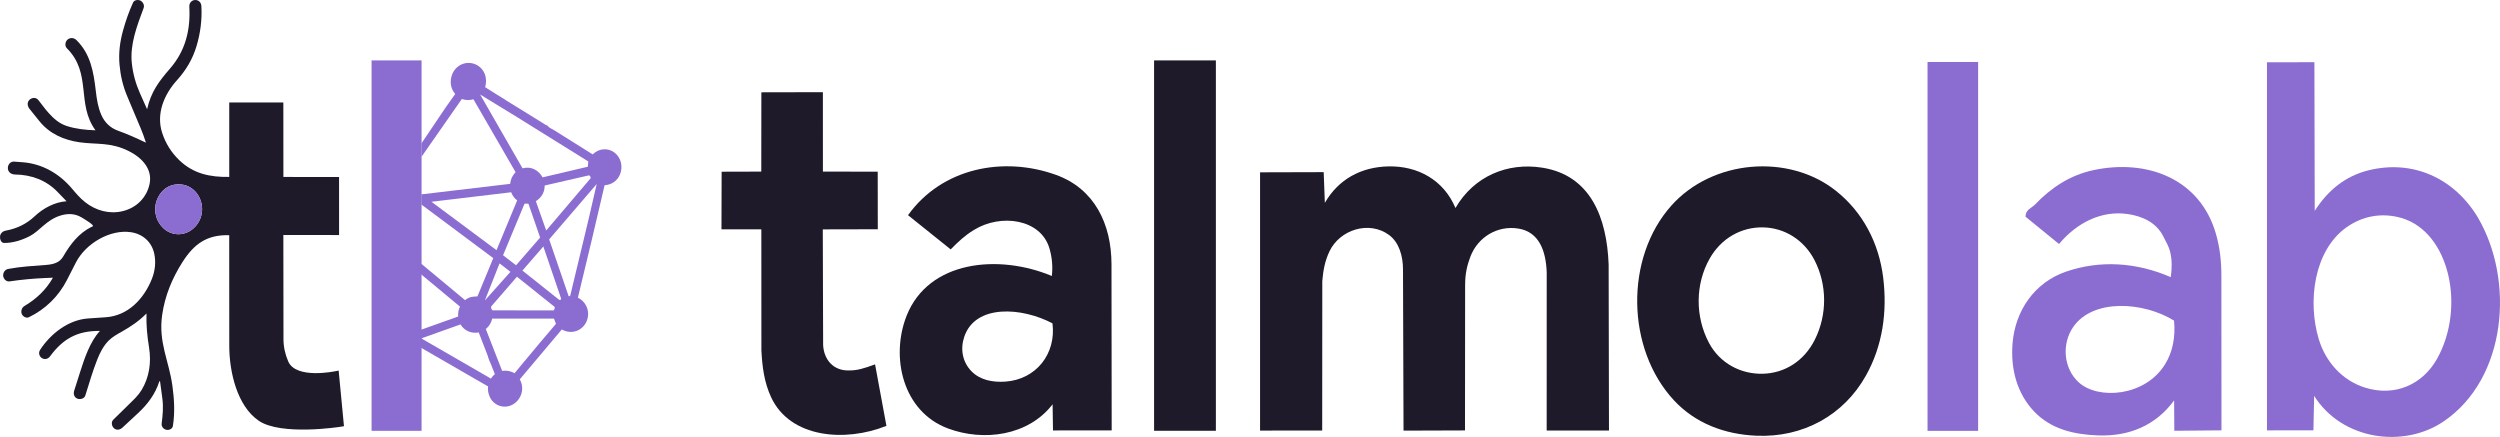
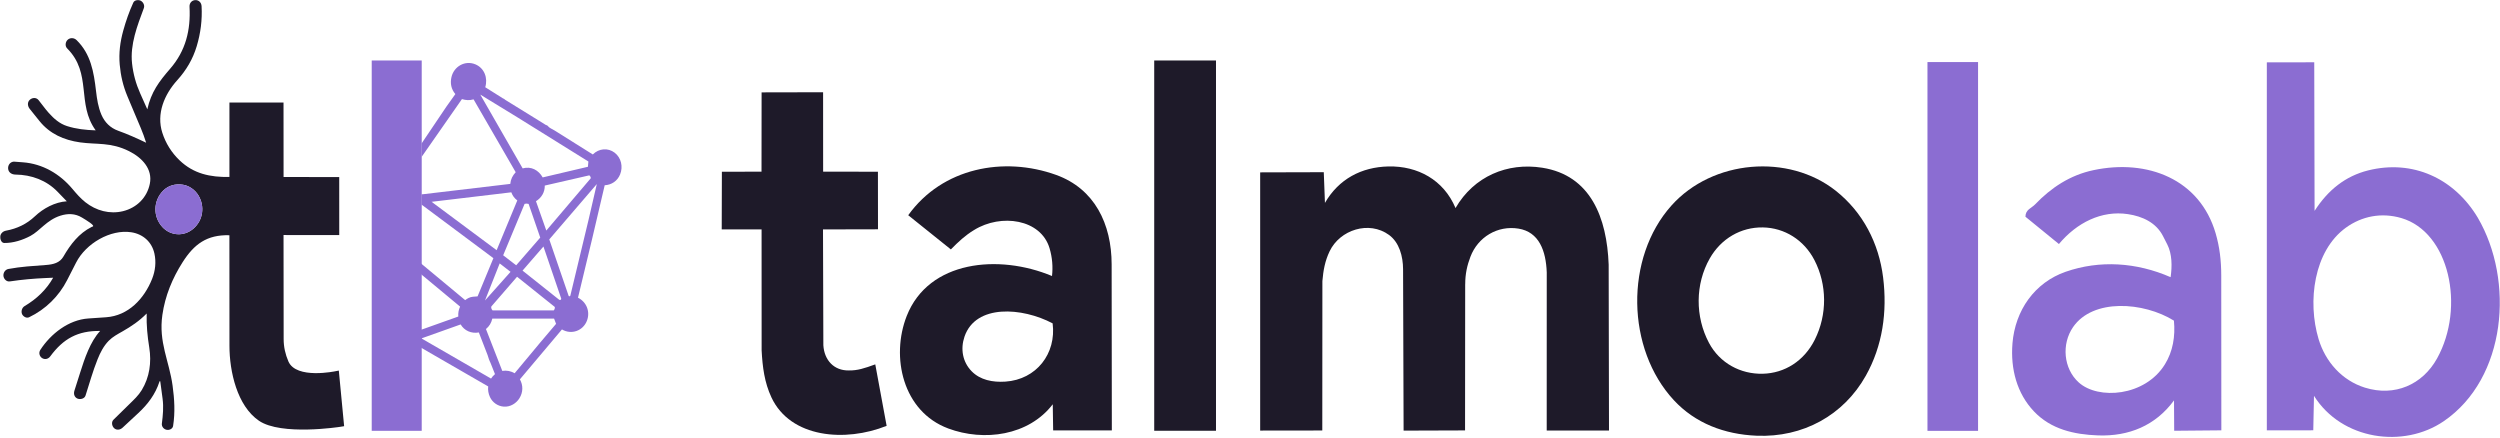
- <svg xmlns="http://www.w3.org/2000/svg" viewBox="102.94 57.17 4444.54 776.81">
+ <svg xmlns="http://www.w3.org/2000/svg" viewBox="102.50 57.00 4445.66 778.03">
  <g fill="#1e1a29">
    <path d="M606.67,239.28l.09,132.49,90.17.09h8.8l.03,103.16h-9.81l-89.26-.07.21,184.86c.02,14.3,3.04,27.26,8.4,39.8,13.9,32.52,84.25,17.43,84.25,17.43l5.45-1.06,9.46,98.9-7.57,1.21s-104.41,16.2-144.02-10.97c-38.68-26.54-52.32-87.28-52.34-133.26l-.09-196.55c-40.13-1.14-62.79,15.92-83.21,47.98-18.29,28.72-31.12,59.79-35.99,93.72-6.98,48.64,12.09,81.49,18.18,125.85,3.3,24.01,4.68,47.63.91,71.51-.86,5.47-6.9,7.91-11.66,6.9s-9.04-5.55-8.32-11.16c1.89-14.72,3.26-29.21,1.27-44.08l-4.03-30.09c.41-1.41-1.69-1.47-1.56-.18-7.27,22.34-20.62,40.04-37.51,55.73l-27.98,25.98c-4.37,4.06-10.39,4.95-14.78,1.21-4.14-3.52-5.81-11.03-1.39-15.37l28.23-27.7c8.08-7.92,16.08-15.25,22.01-25.02,13.84-22.81,17.54-49.17,13.31-75.55-3.25-20.27-5.15-39.37-4.59-60.54-13.16,13.36-27.37,22.9-43,31.81-8.76,4.99-17.29,9.43-24.42,16.61-9.21,9.45-14.96,20.71-19.91,33.05-8.54,21.26-14.43,42.83-21.43,64.49-1.9,5.88-9.78,7.33-14.43,5.29-5.24-2.3-7.17-8.15-5.32-13.97l10.32-32.5c7.78-24.49,17.67-54.57,35.44-73.77-39.85-.52-65.5,13.75-88.75,45.23-3.57,4.83-9.52,6.03-14.25,3.16s-6.8-9.44-3.37-14.72c18.63-28.65,50.28-53.43,85.19-55.83l31.71-2.18c39.55-2.72,67.72-32.75,81.85-68.2,5.76-14.46,7.44-29.98,4.15-45.04-4.55-20.81-20.36-34.71-41.22-37.92-36.85-5.65-80.67,19.9-98.01,53.83l-15.95,31.2c-14.77,28.88-38.33,52.03-67.67,66.12-5.12,2.46-10.89-1.82-12.53-5.6-2.06-4.77-.38-11.37,4.71-14.38,20.93-12.37,38.33-28.69,50.61-50.33l-13.13.56c-21.62.92-42.48,2.84-63.89,6.01-6.23.92-10.97-4.63-11.42-9.86s2.77-11.13,8.9-12.28c22.1-4.15,44.28-5.39,66.79-7.06,13.11-.97,24.54-3.83,30.98-15.01,12.42-21.54,27.63-41.41,50.26-52.68l1.88-.71c4.47-1.7-11.13-11.13-19.32-16.05-12.01-7.22-24.9-7.47-38.23-3.22-24.37,7.77-36.47,27.08-53.33,36-14.1,7.46-30.36,12.67-46.35,12.55-5.95-.05-7.77-8.17-7.13-12.27.77-4.88,4.76-8.68,10.25-9.67,19.61-3.57,36.85-11.87,51.25-25.51,14.81-14.04,35.67-25.39,56.7-26.7l-16.33-16.89c-19.74-20.43-46.32-30.32-74.94-30.62-6.75-.07-12.21-3.73-12.99-10.04s3.23-12.56,10.18-12.99l16.06,1.21c34.97,2.62,65.5,20.46,87.95,47.16,7.33,8.72,14.25,16.81,23.14,23.84,19.06,15.09,43.38,21.66,66.93,15.89,24.38-5.98,42.64-24.09,47.66-48.61,5.38-26.33-13.82-46.56-36.86-58.06-32.74-16.34-57.12-11.44-87.21-15.67-28.67-4.03-53.9-15.2-72.13-37.92l-17.35-21.62c-3.87-4.83-4.57-11.49-.2-15.84s11.6-5.04,15.84.15c6.28,7.68,11.53,15.51,18.21,22.87,9.04,10.16,19.29,19.2,32.49,23.4,16.36,5.2,32.84,6.99,50.95,7.6-34.38-47.31-6.07-100.94-50.69-145.7-4.32-4.33-3.06-11.55.6-15.11,4.4-4.3,11.51-4.21,16.2.39,25.16,24.66,30.55,56.49,34.48,90.39,1.69,14.62,3.85,28.78,9.59,42.21,5.85,13.59,15.85,23.53,29.77,28.5,17.03,6.08,32.86,13.24,49.78,21.3-5.64-18.2-12.82-33.77-19.75-50.27l-13.64-32.47c-7.56-17.99-11.9-36.62-13.61-56.14-1.81-20.64.74-40.39,6.24-60.3,4.79-17.33,10.53-33.8,17.94-50.02,2.26-4.94,9.7-5.25,13.4-3.15,4.06,2.31,7.23,7.84,5.32,12.99-11.62,31.29-24.67,64.61-20.97,98.37,2.05,18.68,6.9,36.25,14.52,53.33l12.62,28.27c6.9-30.82,20.76-49.31,40.69-72.26,27.5-31.67,36.65-68.53,34.36-110.09-.36-6.58,4.05-11.52,10.13-11.86,6.21-.35,10.97,4.27,11.33,10.81,1.33,24.42-1.69,47.9-8.65,71.16-6.93,23.13-18.56,42.66-34.64,60.47-23.01,25.48-37.37,59.63-26.55,93.41,6.04,18.84,16.44,35.42,30.72,49.09,25.07,24,54.66,30.16,88.64,29.56v-132.4M446.29,463.69c17.52-15.01,20.73-39.82,9.16-59.05-6.39-10.62-17.08-17.53-27.8-19.19-13.17-2.04-25.65,1.34-34.74,10.34-18.04,17.85-18.79,46.38-1.67,64.93,14.6,15.82,38.29,17.34,55.06,2.97Z" />
  </g>
  <g fill="#8b6dd2">
    <rect x="763.51" y="164.56" width="88.91" height="658.54" />
    <path d="M852.03,402.72,852.13,420.83l116.24,86.67,11.51,8.61-28.11,67.94c-5.64.43-10.95.29-16.02,2.81-2.19,1.09-4.21,2.39-6.04,3.86l-81.34-67.56-9.35,11.26,81.65,67.81c-2.55,5.38-3.68,11.46-3.2,17.65l-71.72,25.56,4.37,12.27-2.72-1.57-7.32,12.67,130.55,75.37c-.74,6.27.3,12.84,3.27,19.11,4.45,9.4,13.64,15.95,24.28,16.8,11.91.95,22.51-6.04,27.98-14.85,6.75-10.89,6.73-23.07.86-33.68l74.78-88.74c16.88,10,37.61,2.41,44.46-15.55,6.1-15.98-.58-33.13-15.93-40.88l25-104.03,22.49-95.93c12.29-.67,22.67-7.62,27.41-19.33,5.48-13.54,2.03-29.53-9.69-38.55-11.78-9.07-28.12-7.78-38.86,3.13l-68.41-42.9c-3.83-2.4-8.72-4.08-11.47-7.54-1.65-2.08-2.25-1.16-4.02-2.26l-11.57-7.21-60.57-37.43c-1.09-.67-1.78-2.1-3.21-2.04l-32.03-20.17c5.02-16.56-1.69-34.15-17.62-40.75-18.42-7.63-38.26,3.85-42.52,22.95-2.42,10.81-.48,21.24,6.98,29.95l-11.64,16.33c-1.51,2.11-2.65,3.6-4.22,5.92l-44.19,65.58.12,23.82,71.64-102.71c6.94,2.04,13.23,2.63,20.68.47l74.92,129.54c-5.51,5.96-8.9,12.45-9.65,20.79l-153.04,18.12-4.77.46M1153.02,374l-79.04,92.97-18.37-52.16c9.87-6.15,15.81-15.91,15.64-27.82l78.64-18.06c1.63-.37,3.52,3.62,3.13,5.07ZM1020.41,528.78l-23.14-17.82,38.11-91.47c2.47-.64,4.65-.58,7.14.11l20.66,59.91-42.78,49.26ZM1021.95,549.17l66.71,53.34c1.28,1.03.08,5.04-1.45,6.48l-108.82-.07c-1.69-1.51-3.36-5.53-1.83-7.3l45.4-52.45ZM956.54,225.2l67.83,41.52,124.46,77.48-.85,9.37-80.43,18.91c-7.32-12.95-20.57-20.3-35.61-16.04l-75.39-131.24ZM870,415.87l141.73-16.89c2.26,6.01,5.37,10.45,10.67,14.42l-36.74,88.52-115.65-86.04ZM991.07,525.41l19.32,14.99-45.47,50.97,26.15-65.95ZM975.69,730.21l-123.74-71.44,69.73-24.85c6.38,11.04,19.04,16.72,32.32,14.26l15.57,40.24,2.43,7.59c.93,2.91,1.81,3.87,2.74,6.23l7.97,20.06c-2.81,2.36-5.15,5.03-7.02,7.92ZM1063.34,665.9l-45.69,54.82c-6.83-3.87-13.67-5.41-21.99-4.19l-29.02-74.42c5.97-4.92,9.5-10.78,11.33-18.56l109.85.04,3.52,9.3-27.99,33.01ZM1099.06,590.42c-.81.37-1.63.08-2.77-.83l-64.57-51.37,37.17-42.85,31.56,92.47c.34,1-.88,2.34-1.39,2.57ZM1149.06,448.1l-32,133.2c-.11,1.61-.7,2-.97,2.26-.42.43-2.03.6-2.41-.5l-34.43-100.33,84.52-98.41-14.71,63.77Z" />
    <path d="M446.29,463.69c-16.76,14.36-40.46,12.84-55.06-2.97-17.12-18.55-16.37-47.08,1.67-64.93,9.09-9,21.58-12.39,34.74-10.34,10.72,1.66,21.41,8.57,27.8,19.19,11.57,19.23,8.36,44.05-9.16,59.05Z" />
  </g>
-   <g fill="#1e1a29" transform="matrix(2.84 0 0 2.84 1338.64 -2412.52)">
+   <g fill="#1e1a29" transform="matrix(2.84 0 0 2.84 1338.96 -2412.52)">
    <path d="M482.05,1047.56l-.08,91.49-38.48.13-.33-101.09c-.03-7.99-2.36-16.74-8.79-21.43-12.52-9.13-30.77-3.26-37.22,10.26-2.93,6.15-3.93,11.94-4.51,18.61l-.06,93.57-38.9.05v-161.67s39.83-.11,39.83-.11l.73,19.23c8.6-14.94,22.89-22.47,39.76-22.83,18.25-.4,34.57,8.35,42,26.05,11.53-19.9,32.48-28.69,54.32-25.25,30.38,4.78,40.47,31.4,41.57,60.65l.21,103.89-39,.03.02-99.04c-.48-13.43-4.76-25.33-17.73-27.41-13.06-2.1-25.36,5.27-30.06,17.63-2.03,5.34-3.26,10.65-3.26,17.24Z" />
    <path d="M158.29,1137.8c-28.35-10.57-36.03-44.7-25.91-70.43,13.69-34.79,57.7-38.91,90.96-24.99.65-5.69.19-11.54-1.51-17.31-5.42-18.4-30.39-21.95-47.24-11.52-5.52,3.3-9.87,7.38-14.58,12.17l-26.7-21.41c21.37-29.75,59.84-37.01,92.55-25.26,24.17,8.68,34.79,30.71,34.82,56.02l.12,103.96-36.74.03-.25-16.38c-15.09,19.68-43.05,23.51-65.52,15.13ZM194.17,1108.5c19.39-1.3,31.99-17.53,29.56-36.48-18.98-10.04-48.13-12.23-55.17,8.27-2.66,7.75-1.22,15.9,4.46,21.72,5.35,5.48,13.16,7.03,21.15,6.49Z" />
    <path d="M664.5,1142.37c-20.18-.85-38.38-7.82-51.72-22.16-29.91-32.16-30.91-89.22-1.55-121.99,25.78-28.77,73.32-32.6,102.83-9.25,17.03,13.48,27.03,32.86,29.69,54.4,2.64,21.41-.31,42.66-10.83,61.41-13.92,24.82-39.37,38.81-68.42,37.59ZM700.94,1082.28c7.94-15.82,7.68-34.57-.19-49.83-6.56-12.72-18.82-20.27-32.27-20.5-13.73-.24-26.22,6.96-33.31,19.45-9.11,16.06-9.2,36.4-.47,52.84,6.78,12.76,19.86,19.66,33.67,19.33s25.92-8.03,32.57-21.29Z" />
    <path d="M112.68,1097.72l7.11,38.47c-25.84,10.36-60.2,7.67-72.13-17.81-4.37-9.34-5.6-19.07-6.14-29.44l-.03-75.75-24.96-.02.1-36.07,24.82-.07.05-49.64,38.51-.08.02,49.71,34.31.06.04,36.04-34.43.08.22,72.52c.57,9.37,6.67,15.96,15.95,15.78,5.35.1,9.7-1.29,16.55-3.8Z" />
    <rect x="287.34" y="907.42" width="38.68" height="231.85" />
  </g>
-   <g fill="#8b6dd2" transform="matrix(2.84 0 0 2.84 1338.64 -2412.52)">
+   <g fill="#8b6dd2" transform="matrix(2.84 0 0 2.84 1338.96 -2412.52)">
    <path d="M1116.08,1005.85c23.02,39.36,18.08,100.52-21.32,127.45-25.19,17.21-63.9,11.77-81.23-15.9l-.45,21.58-29.08.04v-230.42s29.69-.05,29.69-.05l.21,93.04c8.4-13.11,19.36-21.79,33.49-25.33,27.88-6.98,53.87,4.85,68.7,29.6ZM1045.43,1112.27c18.57,5.8,36.03-1.8,45.17-18.29,17.84-32.19,7.64-79.1-22.37-87.89-12.4-3.63-24.74-1.23-34.79,6.06-20.05,14.56-24.11,46.18-17.03,69.72,4.27,14.19,14.62,25.91,29.01,30.4Z" />
    <path d="M824.72,1084.65c1.67-20.77,13.88-38.18,33.33-44.94,21.34-7.41,44.33-5.93,65.7,3.39,1-6.89.95-14.55-2.08-20.48l-2.68-5.24c-4.32-8.45-12.81-12.37-21.95-13.75-16.53-2.49-32.08,5.39-43.22,18.72l-20.97-17.1c.05-4.53,3.81-5.38,5.97-7.64,10.22-10.67,22.09-18.45,36.67-21.53,33.81-7.15,66.52,5.66,76.44,39.5,2.54,8.67,3.52,17.19,3.53,26.51l.06,96.91-29.53.27-.11-19.02c-11.61,15.86-28.37,22.61-47.53,21.93-15.06-.54-29.55-3.83-40.19-15.06-10.62-11.21-14.72-26.47-13.43-42.48ZM920.14,1097.76c5.06-8.17,6.62-17.58,5.69-27.45-19.06-11.79-50.71-14.03-63.16,4.05-7.28,10.57-6.08,25.96,3.57,34.67,12.17,10.98,41.45,8.8,53.89-11.27Z" />
    <rect x="771.51" y="908.41" width="31.68" height="230.92" />
  </g>
</svg>
